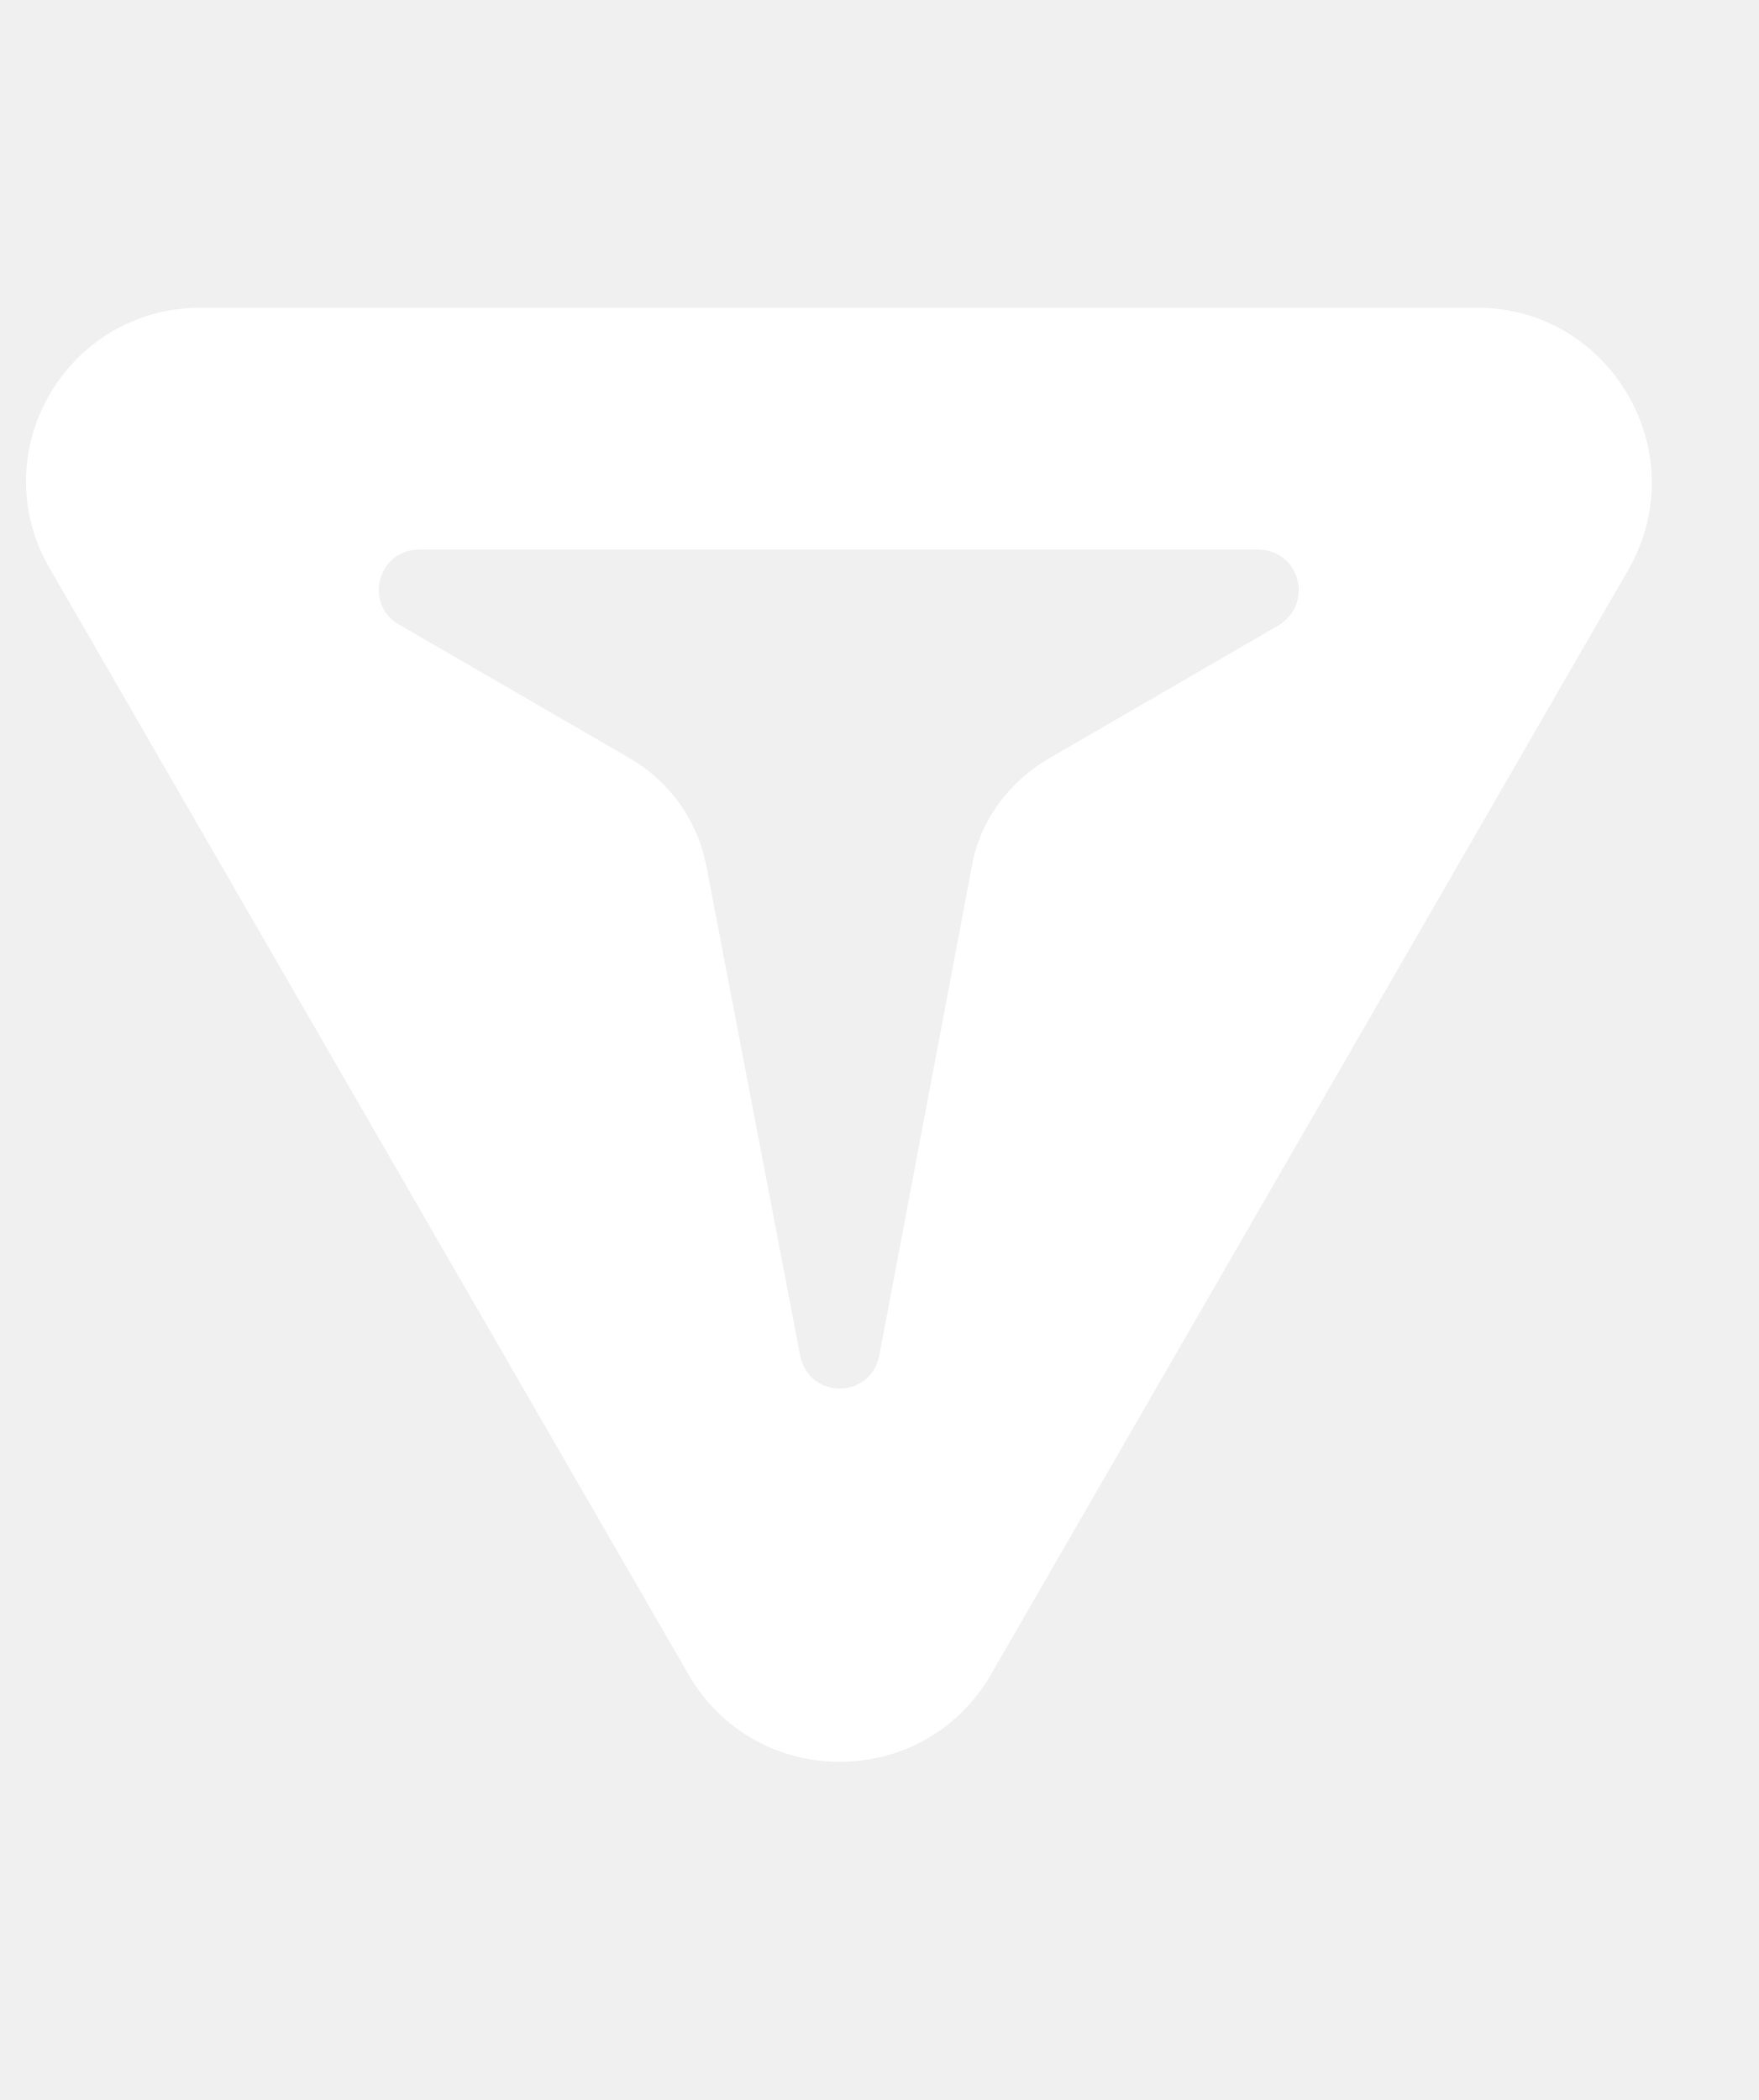
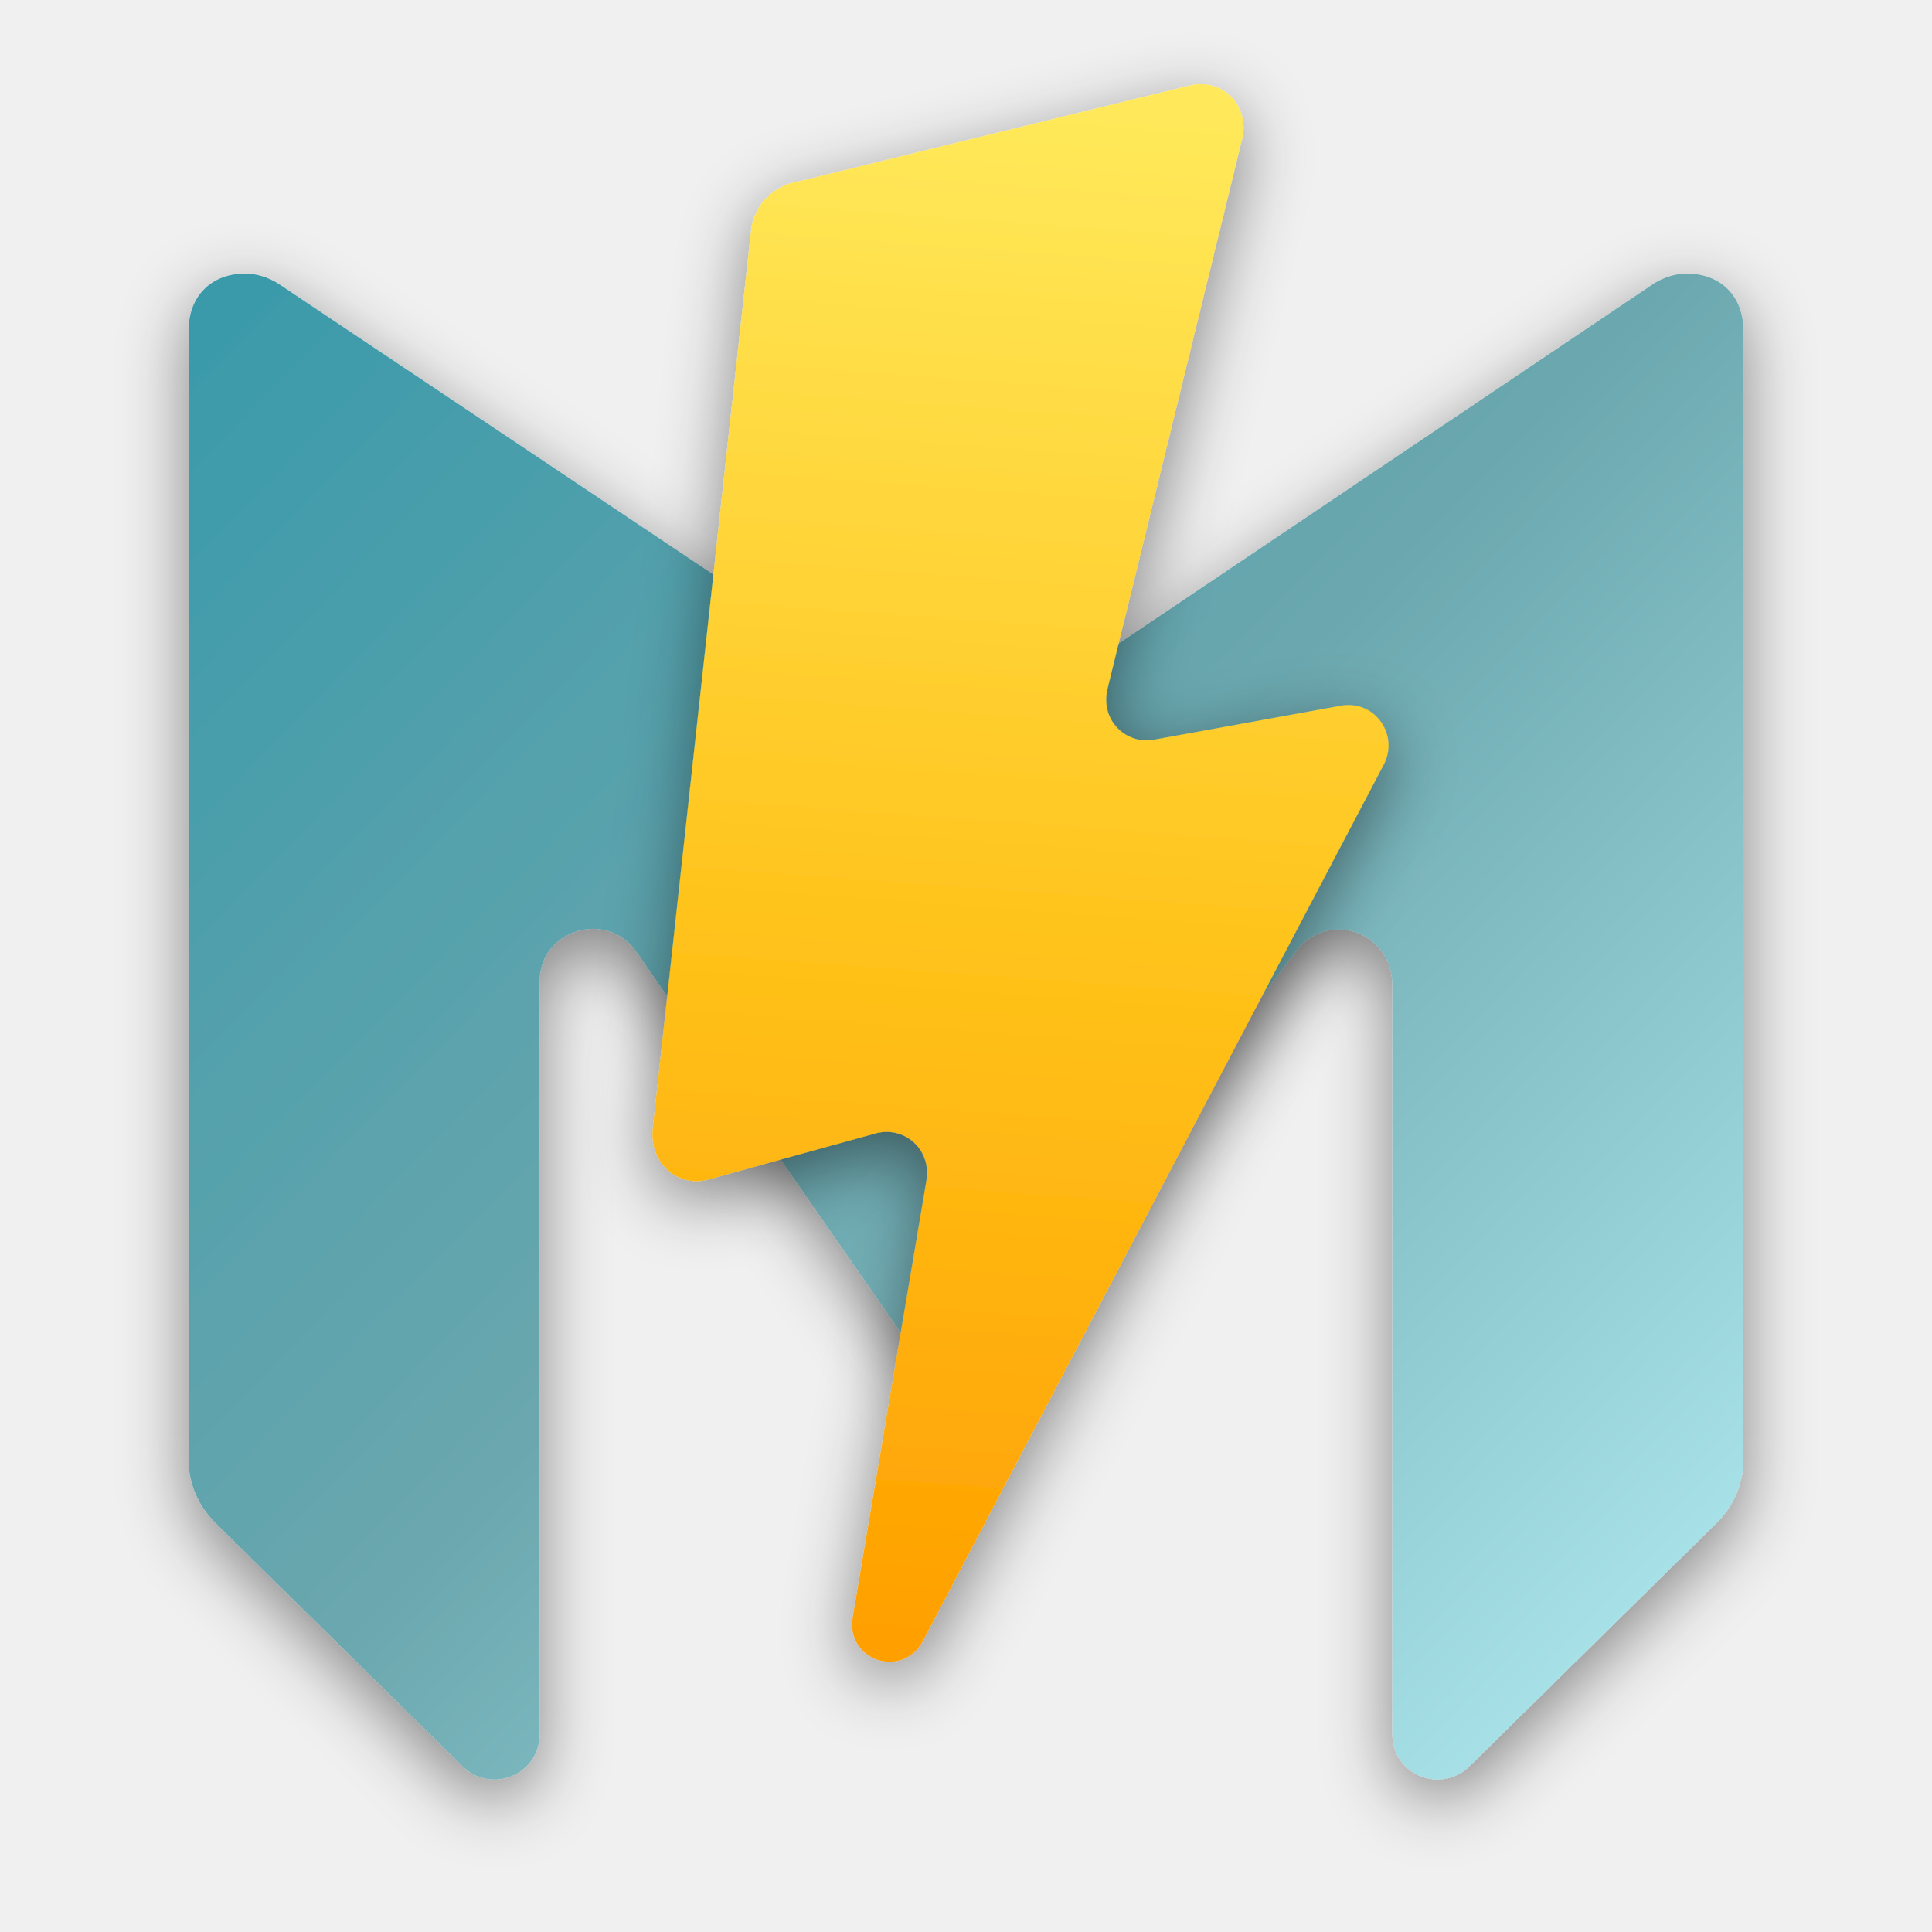
- <svg xmlns="http://www.w3.org/2000/svg" version="1.1" id="Capa_1" x="0px" y="0px" viewBox="0 0 120 143.3" style="enable-background:new 0 0 120 143.3;" xml:space="preserve">
-   <style type="text/css">
- 	.st0{fill:#FFFFFF;}
- 	.st1{fill:#6BA7AE;}
- </style>
-   <g>
-     <path class="st0" d="M100.8,21H13.7c-9.2,0-14.9,9.9-10.3,17.8L47,114.3c4.6,7.9,16,7.9,20.6,0l43.5-75.4   C115.7,30.9,109.9,21,100.8,21z M87.2,42.7l-15.7,9.1c-2.7,1.6-4.7,4.3-5.2,7.4L60,92.5c-0.6,3-4.8,3-5.4,0l-6.4-33.4   c-0.6-3.1-2.5-5.8-5.3-7.4l-15.7-9.1c-2.4-1.4-1.4-5.1,1.4-5.1h57.2C88.7,37.5,89.7,41.2,87.2,42.7z" />
-   </g>
+ <svg xmlns="http://www.w3.org/2000/svg" width="1024" height="1024" viewBox="0 0 1024 1024">
+   <defs>
+     <linearGradient id="mGradient" x1="130" y1="150" x2="900" y2="900" gradientUnits="userSpaceOnUse">
+       <stop offset="0" stop-color="#3a9aaa" />
+       <stop offset="0.5" stop-color="#6BA7AE" />
+       <stop offset="1" stop-color="#aee8ee" />
+     </linearGradient>
+     <linearGradient id="boltGradient" x1="570" y1="60" x2="510" y2="880" gradientUnits="userSpaceOnUse">
+       <stop offset="0" stop-color="#ffe95a" />
+       <stop offset="0.55" stop-color="#ffc21a" />
+       <stop offset="1" stop-color="#ff9f00" />
+     </linearGradient>
+     <filter id="softShadow" x="-20%" y="-20%" width="140%" height="140%">
+       <feDropShadow dx="0" dy="10" stdDeviation="18" flood-color="#000000" flood-opacity="0.45" />
+     </filter>
+   </defs>
+   <path filter="url(#softShadow)" fill="url(#mGradient)" d="     M 130 145     C 112 145 100 157 100 175     L 100 774     C 100 786 105 798 114 807     L 245 936     C 260 951 286 941 286 919     L 286 520     C 286 493 321 482 337 504     L 480 710     C 492 728 519 728 532 710     L 687 504     C 704 482 738 494 738 522     L 738 919     C 738 941 764 951 779 936     L 910 807     C 919 798 924 786 924 774     L 924 175     C 924 157 912 145 894 145     C 888 145 882 147 877 150     L 550 370     C 528 385 499 385 476 370     L 147 150     C 142 147 136 145 130 145     Z" />
+   <path filter="url(#softShadow)" fill="url(#boltGradient)" d="     M 632 45     C 650 42 663 58 658 75     L 587 365     C 583 381 596 395 612 392     L 711 374     C 729 371 742 390 733 406     L 489 870     C 478 890 448 880 452 857     L 491 626     C 494 609 479 596 463 601     L 376 625     C 359 630 344 616 346 598     L 398 123     C 399 109 410 98 424 96     L 632 45     Z" />
</svg>
